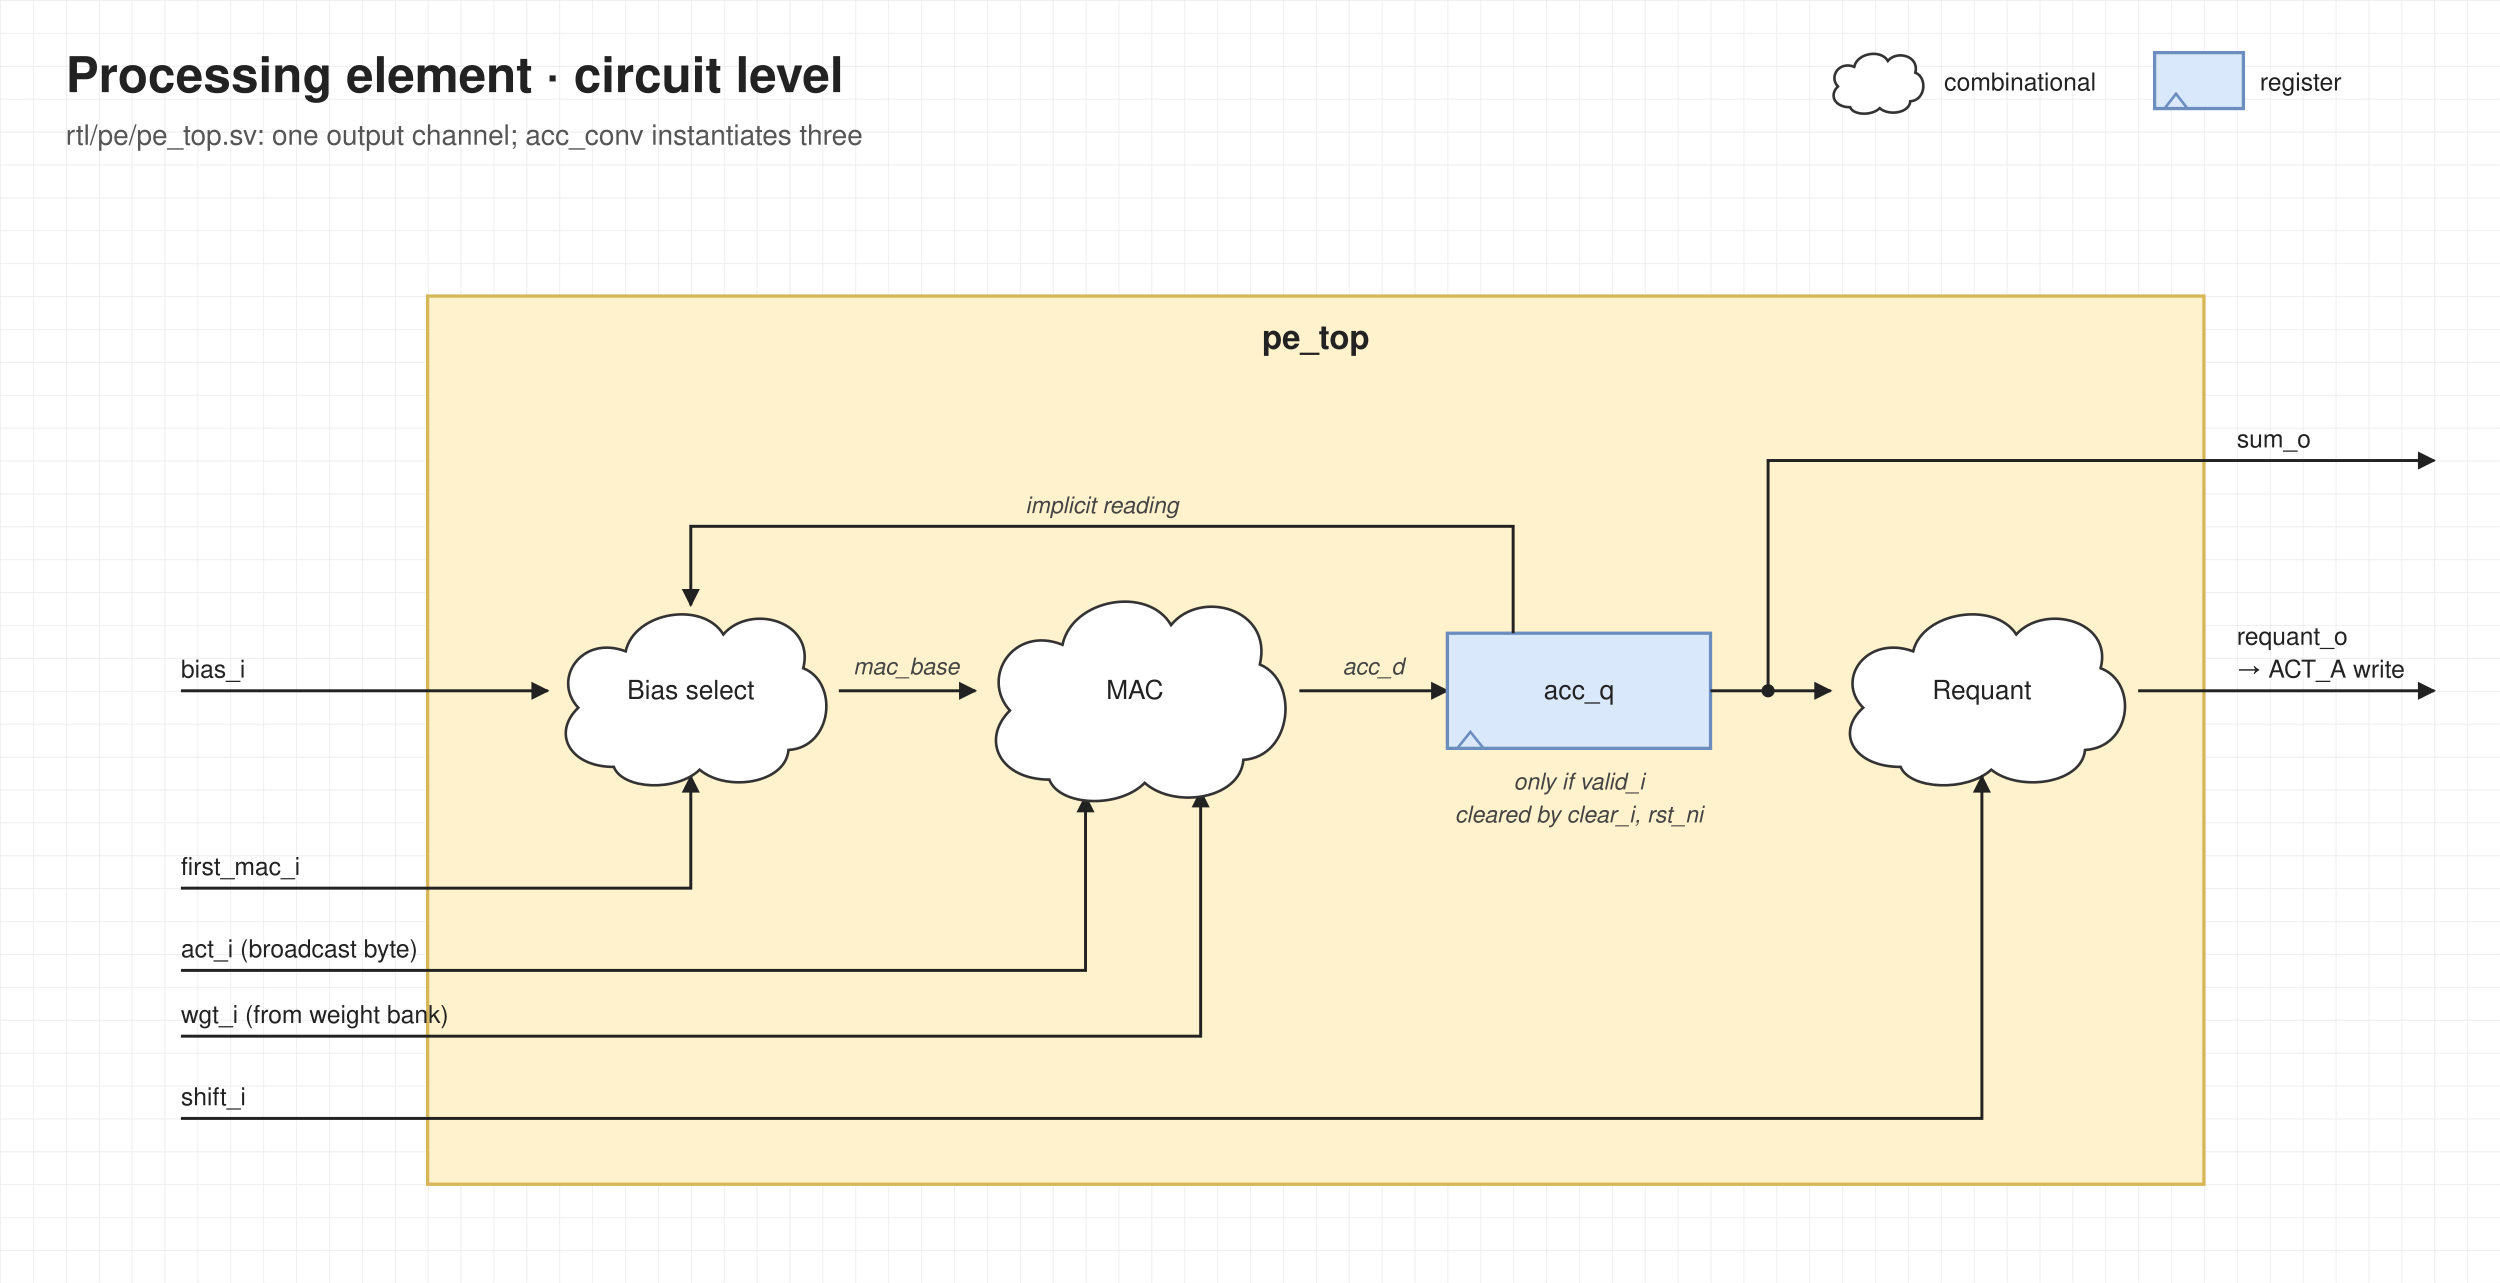
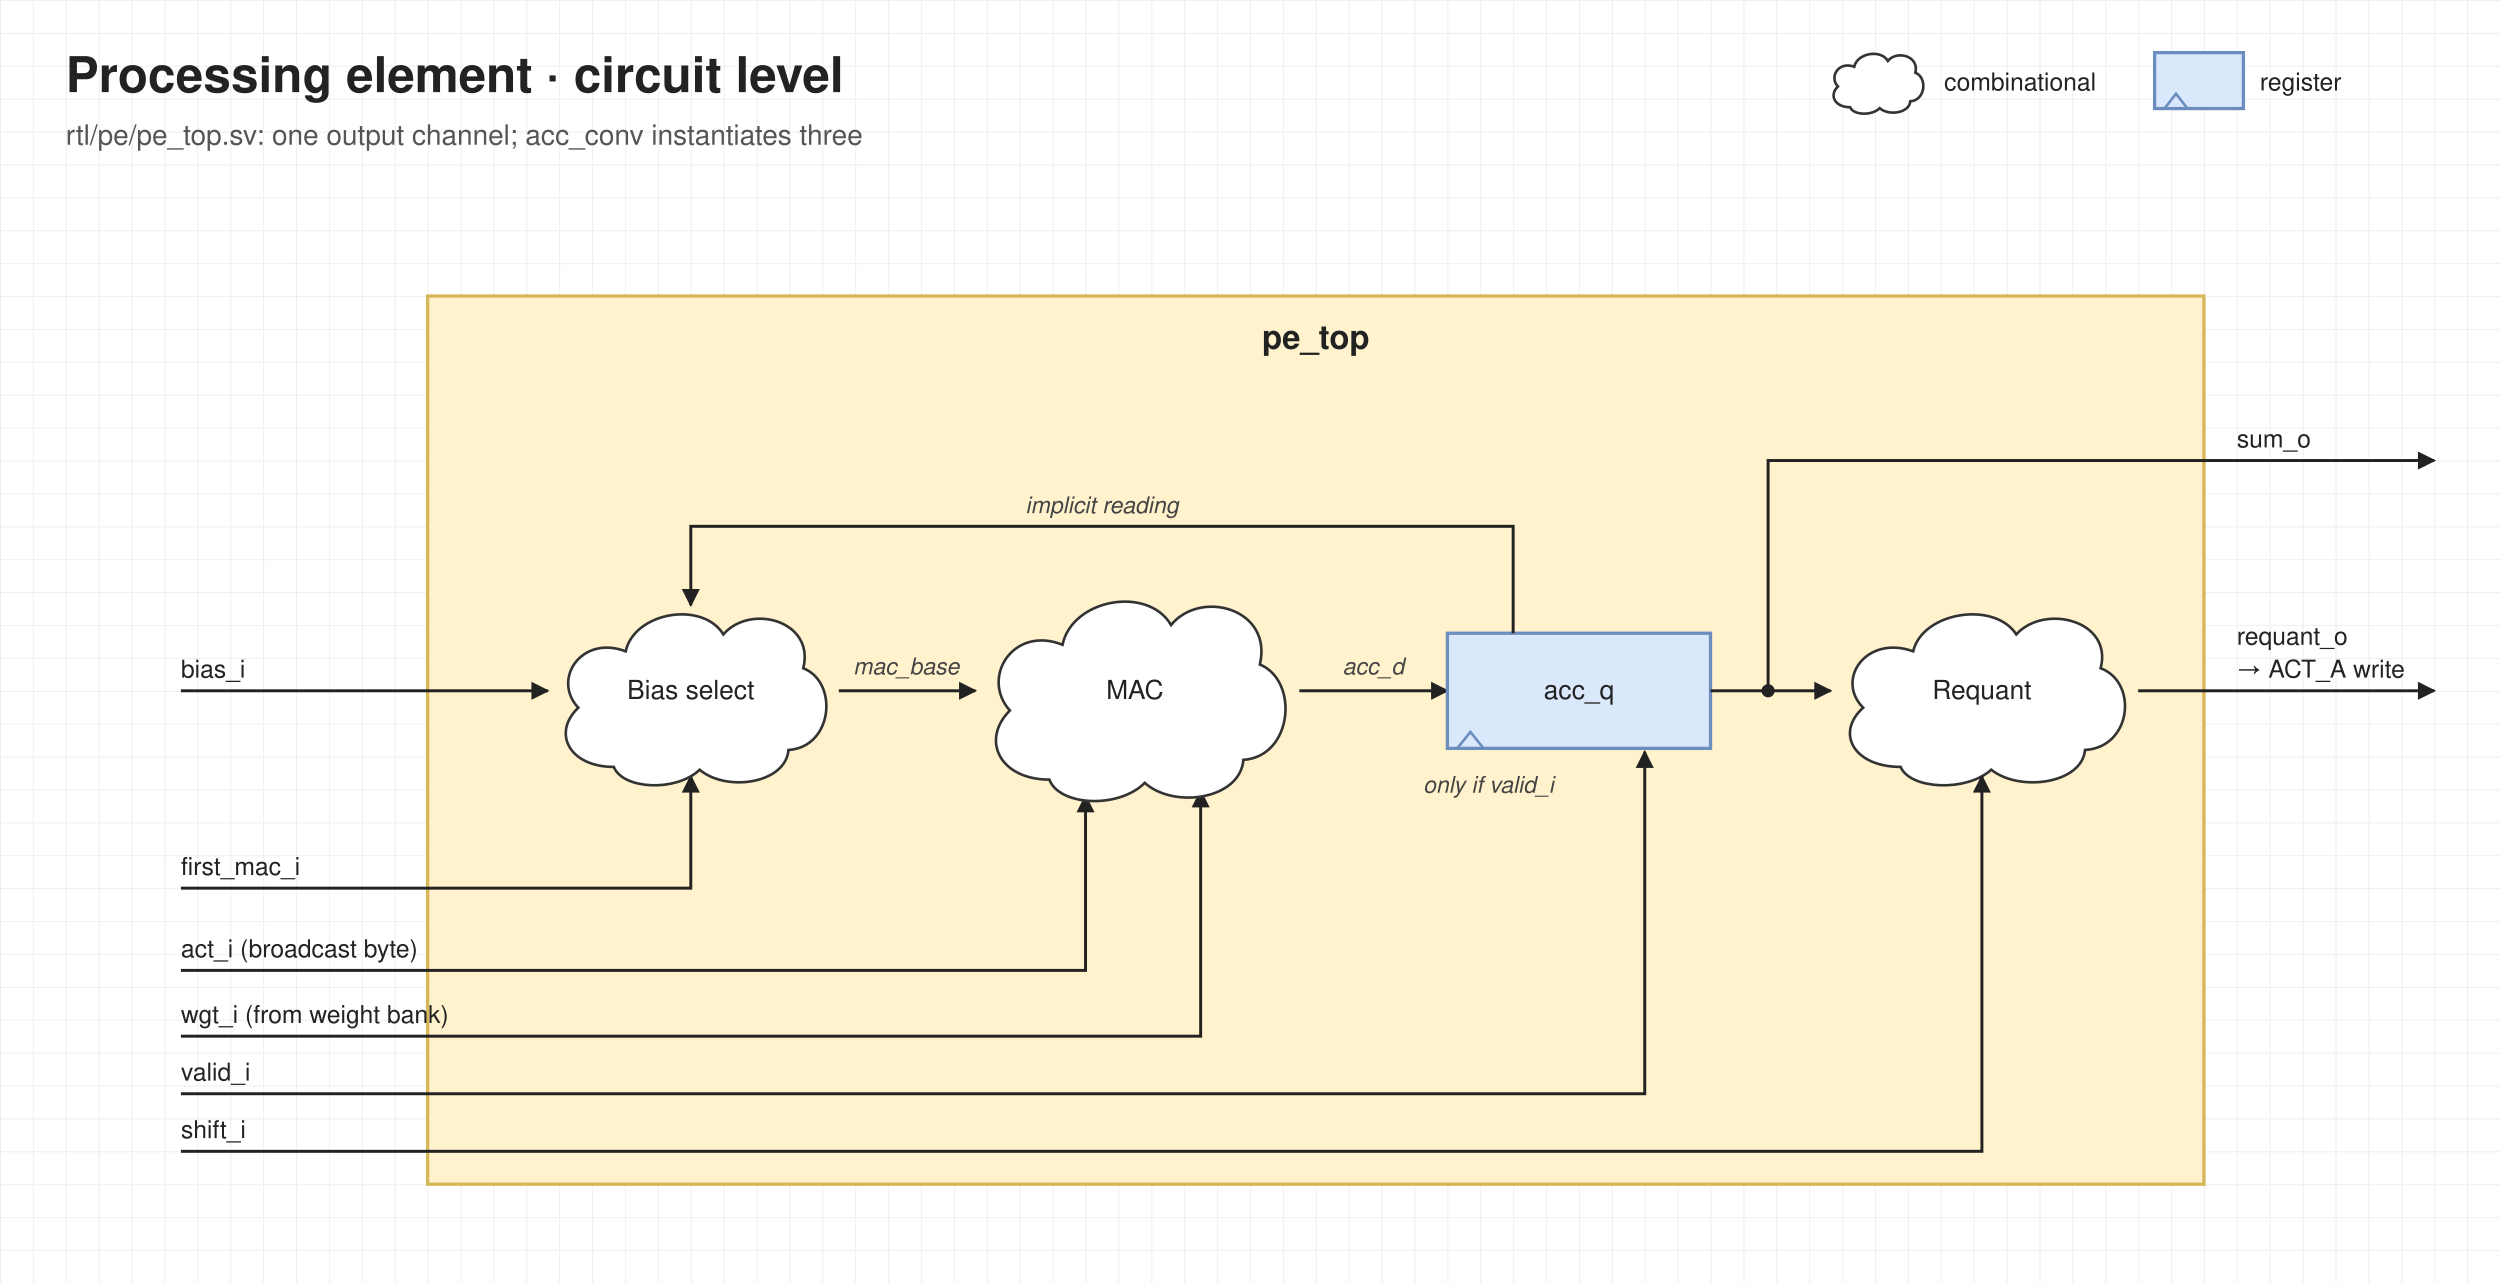
<svg xmlns="http://www.w3.org/2000/svg" xmlns:xlink="http://www.w3.org/1999/xlink" viewBox="0 0 1520 780" width="1520" height="780" font-family="Helvetica, Arial, sans-serif">
  <defs>
    <pattern id="grid" width="20" height="20" patternUnits="userSpaceOnUse">
      <path d="M20,0 H0 V20" fill="none" stroke="#ececec" stroke-width="1" />
    </pattern>
    <marker id="a" viewBox="0 0 10 10" refX="9" refY="5" markerUnits="userSpaceOnUse" markerWidth="11" markerHeight="11" orient="auto">
      <path d="M0,0 L10,5 L0,10 z" fill="#222" />
    </marker>
    <symbol id="cloud" viewBox="0 0 100 70" preserveAspectRatio="none">
      <path d="M24,62 C9,62 3,50 12,41 C3,31 13,15 28,21 C31,7 54,3 61,15 C70,4 92,10 88,27 C100,32 98,55 83,56 C82,68 62,71 53,63 C45,71 27,70 24,62 Z" fill="#ffffff" stroke="#333" stroke-width="1.6" vector-effect="non-scaling-stroke" />
    </symbol>
    <style>
      .mod  { fill:#fff2cc; stroke:#d6b656; stroke-width:2 }
      .reg  { fill:#dae8fc; stroke:#6c8ebf; stroke-width:2 }
      .clk  { fill:none; stroke:#6c8ebf; stroke-width:1.6 }
      .w    { stroke:#222; stroke-width:1.8; fill:none }
      .n    { fill:#222; text-anchor:middle; font-size:16px }
      .p    { fill:#222; font-size:15px }
      .ann  { fill:#444; font-style:italic; font-size:14px }
    </style>
  </defs>
  <rect width="1520" height="780" fill="#ffffff" />
  <rect width="1520" height="780" fill="url(#grid)" />
  <text x="40" y="56" style="font-size:30px" font-weight="700" fill="#222">Processing element · circuit level</text>
  <text x="40" y="88" style="font-size:17px" fill="#555">rtl/pe/pe_top.sv: one output channel; acc_conv instantiates three</text>
  <use href="#cloud" xlink:href="#cloud" x="1110" y="28" width="62" height="42" />
  <text x="1182" y="55" class="p">combinational</text>
  <rect class="reg" x="1310" y="32" width="54" height="34" />
  <path class="clk" d="M1316,66 l7,-9 l7,9" />
  <text x="1374" y="55" class="p">register</text>
  <rect class="mod" x="260" y="180" width="1080" height="540" />
  <text x="800" y="212" class="n" style="font-size:20px" font-weight="700">pe_top</text>
  <path class="w" d="M110,420 H333" marker-end="url(#a)" />
  <text x="110" y="412" class="p">bias_i</text>
  <path class="w" d="M110,540 H420 V472" marker-end="url(#a)" />
  <text x="110" y="532" class="p">first_mac_i</text>
  <use href="#cloud" xlink:href="#cloud" x="330" y="360" width="180" height="120" />
  <text x="420" y="425" class="n">Bias select</text>
  <path class="w" d="M510,420 H593" marker-end="url(#a)" />
  <text x="551" y="410" class="ann" text-anchor="middle">mac_base</text>
  <path class="w" d="M110,590 H660 V484" marker-end="url(#a)" />
  <text x="110" y="582" class="p">act_i (broadcast byte)</text>
  <path class="w" d="M110,630 H730 V481" marker-end="url(#a)" />
  <text x="110" y="622" class="p">wgt_i (from weight bank)</text>
  <use href="#cloud" xlink:href="#cloud" x="590" y="350" width="200" height="140" />
  <text x="690" y="425" class="n">MAC</text>
  <path class="w" d="M790,420 H880" marker-end="url(#a)" />
  <text x="835" y="410" class="ann" text-anchor="middle">acc_d</text>
  <rect class="reg" x="880" y="385" width="160" height="70" />
  <path class="clk" d="M886,455 l8,-10 l8,10" />
  <text x="960" y="425" class="n">acc_q</text>
-   <text x="960" y="480" class="ann" text-anchor="middle">only if valid_i</text>
-   <text x="960" y="500" class="ann" text-anchor="middle">cleared by clear_i, rst_ni</text>
+   <text x="905" y="482" class="ann" text-anchor="middle">only if valid_i</text>
+   <path class="w" d="M110,665 H1000 V457" marker-end="url(#a)" />
+   <text x="110" y="657" class="p">valid_i</text>
  <path class="w" d="M920,385 V320 H420 V368" marker-end="url(#a)" />
  <text x="670" y="312" class="ann" text-anchor="middle">implicit reading</text>
  <circle cx="1075" cy="420" r="4" fill="#222" />
  <path class="w" d="M1075,420 V280 H1480" marker-end="url(#a)" />
  <text x="1360" y="272" class="p">sum_o</text>
  <path class="w" d="M1040,420 H1113" marker-end="url(#a)" />
  <use href="#cloud" xlink:href="#cloud" x="1110" y="360" width="190" height="120" />
  <text x="1205" y="425" class="n">Requant</text>
-   <path class="w" d="M110,680 H1205 V472" marker-end="url(#a)" />
-   <text x="110" y="672" class="p">shift_i</text>
+   <path class="w" d="M110,700 H1205 V472" marker-end="url(#a)" />
+   <text x="110" y="692" class="p">shift_i</text>
  <path class="w" d="M1300,420 H1480" marker-end="url(#a)" />
  <text x="1360" y="392" class="p">requant_o</text>
  <text x="1360" y="412" class="p">→ ACT_A write</text>
</svg>
